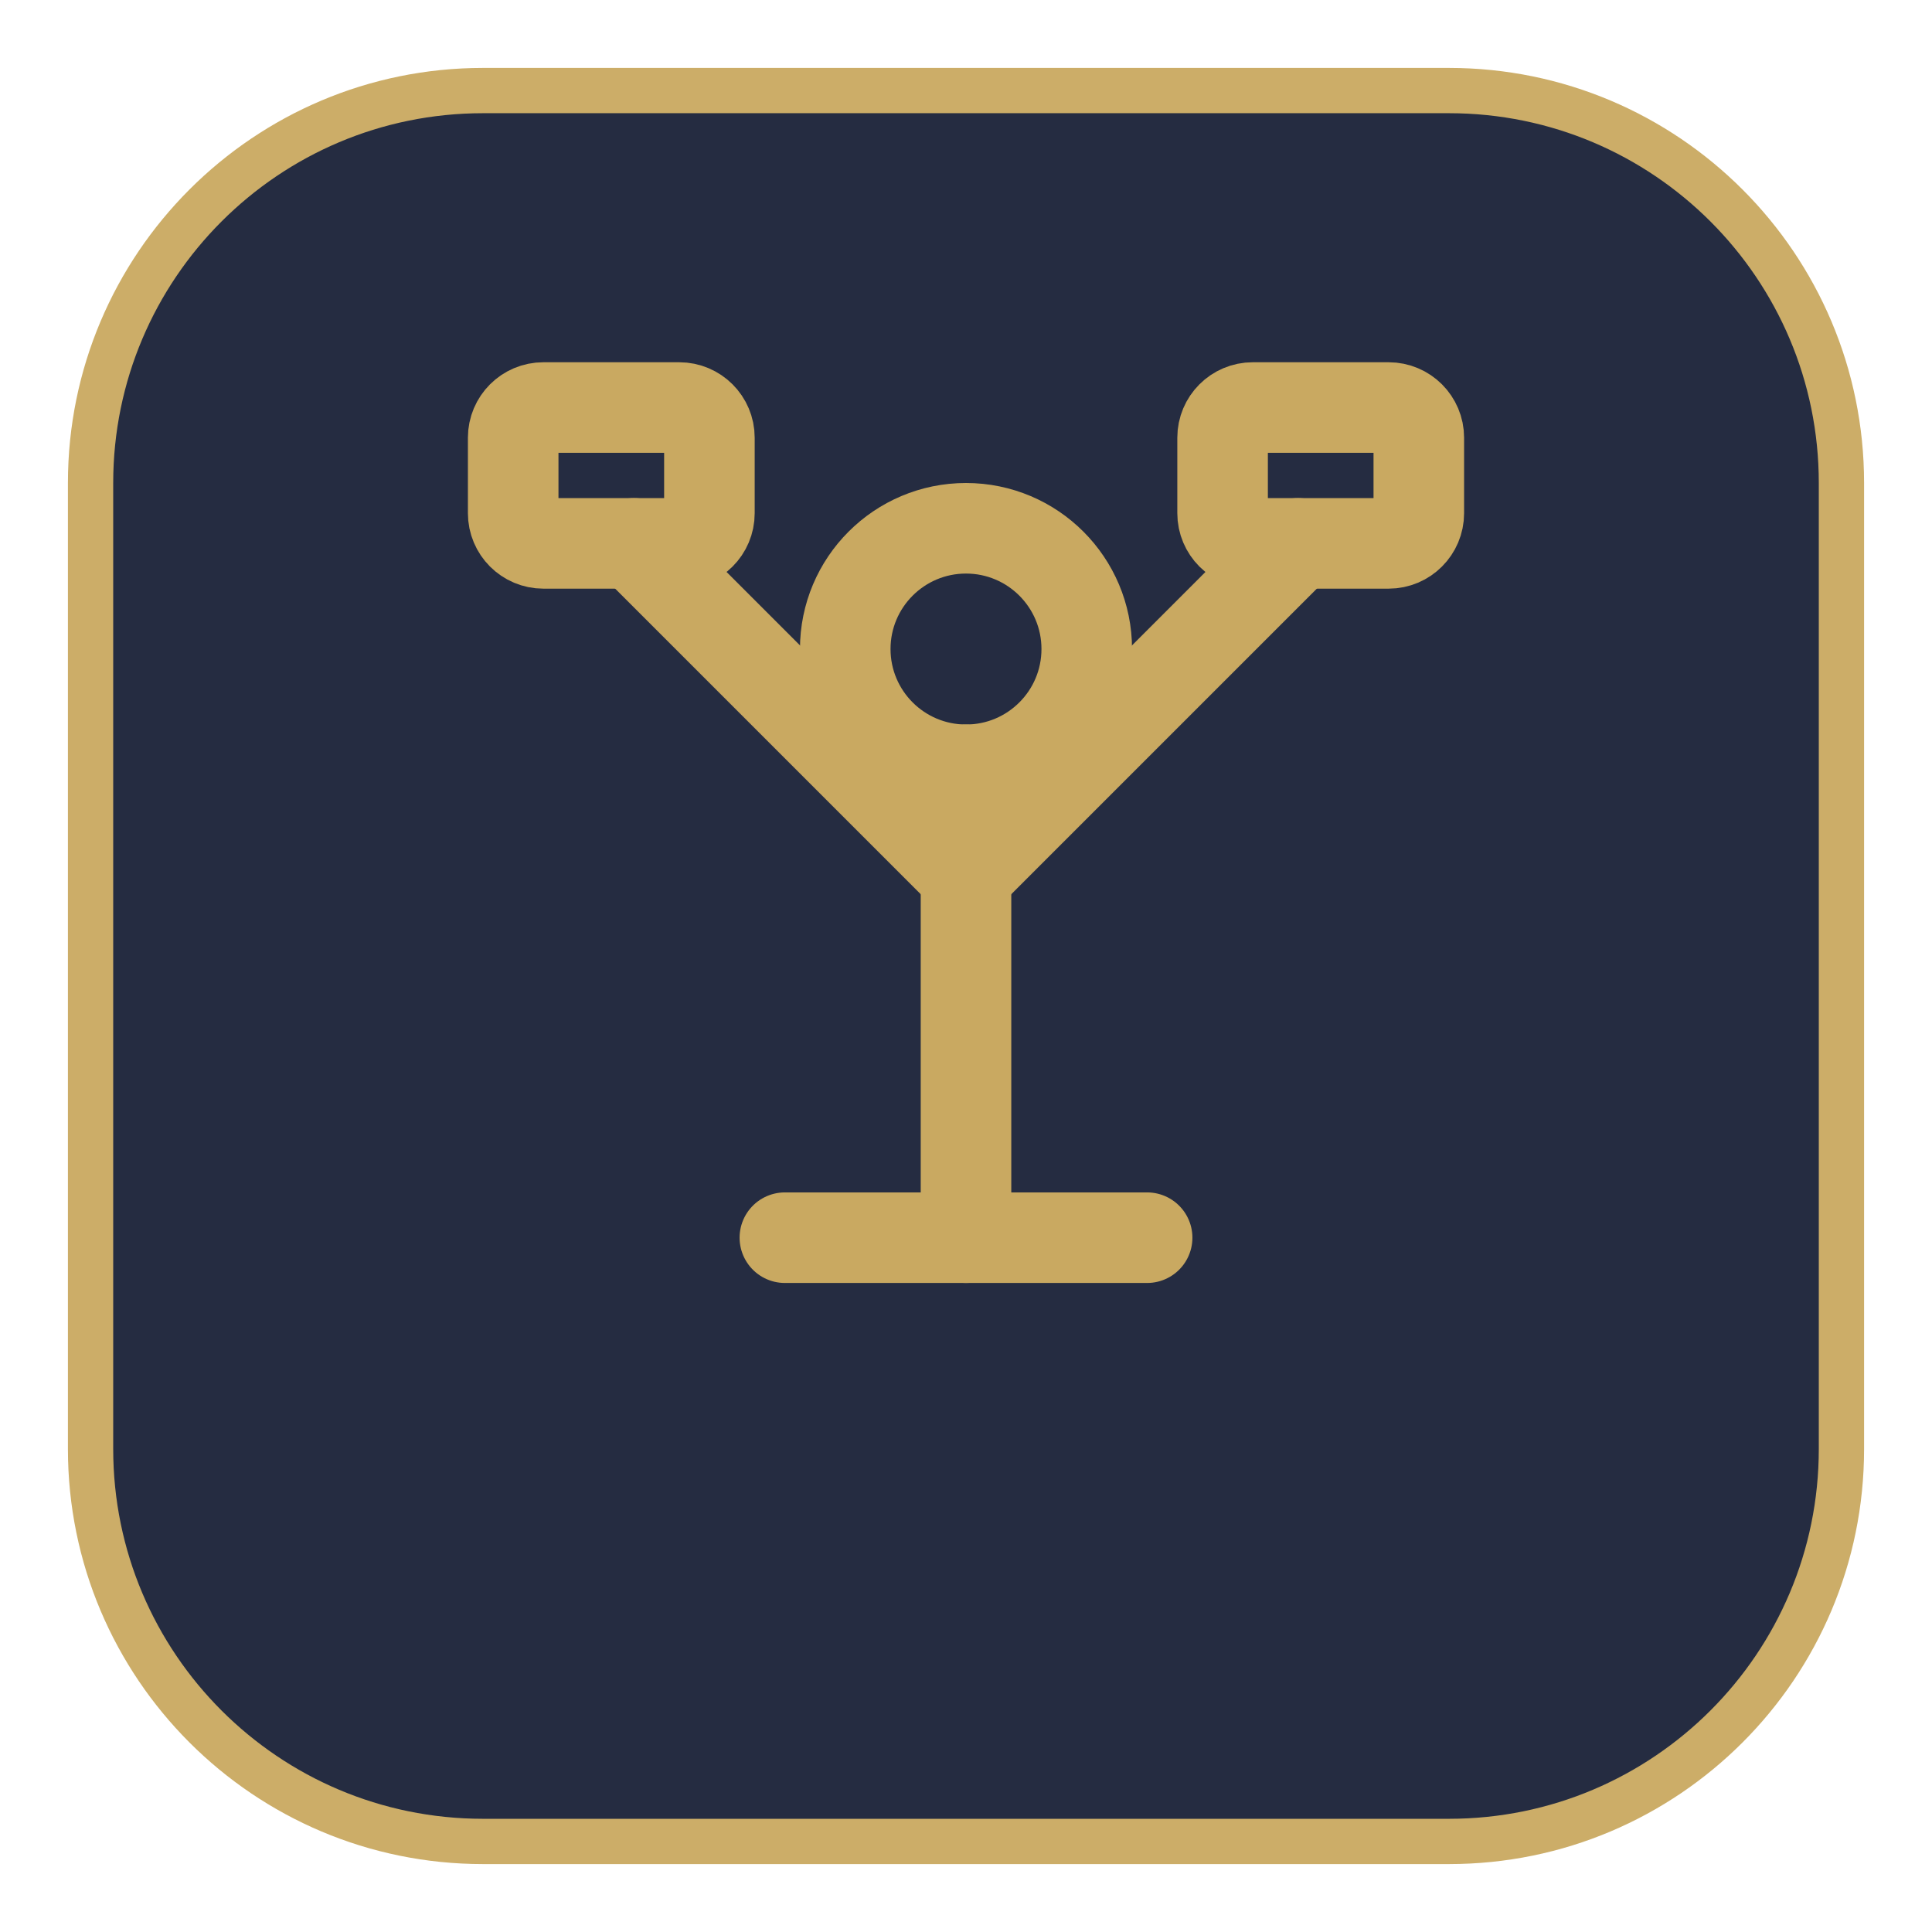
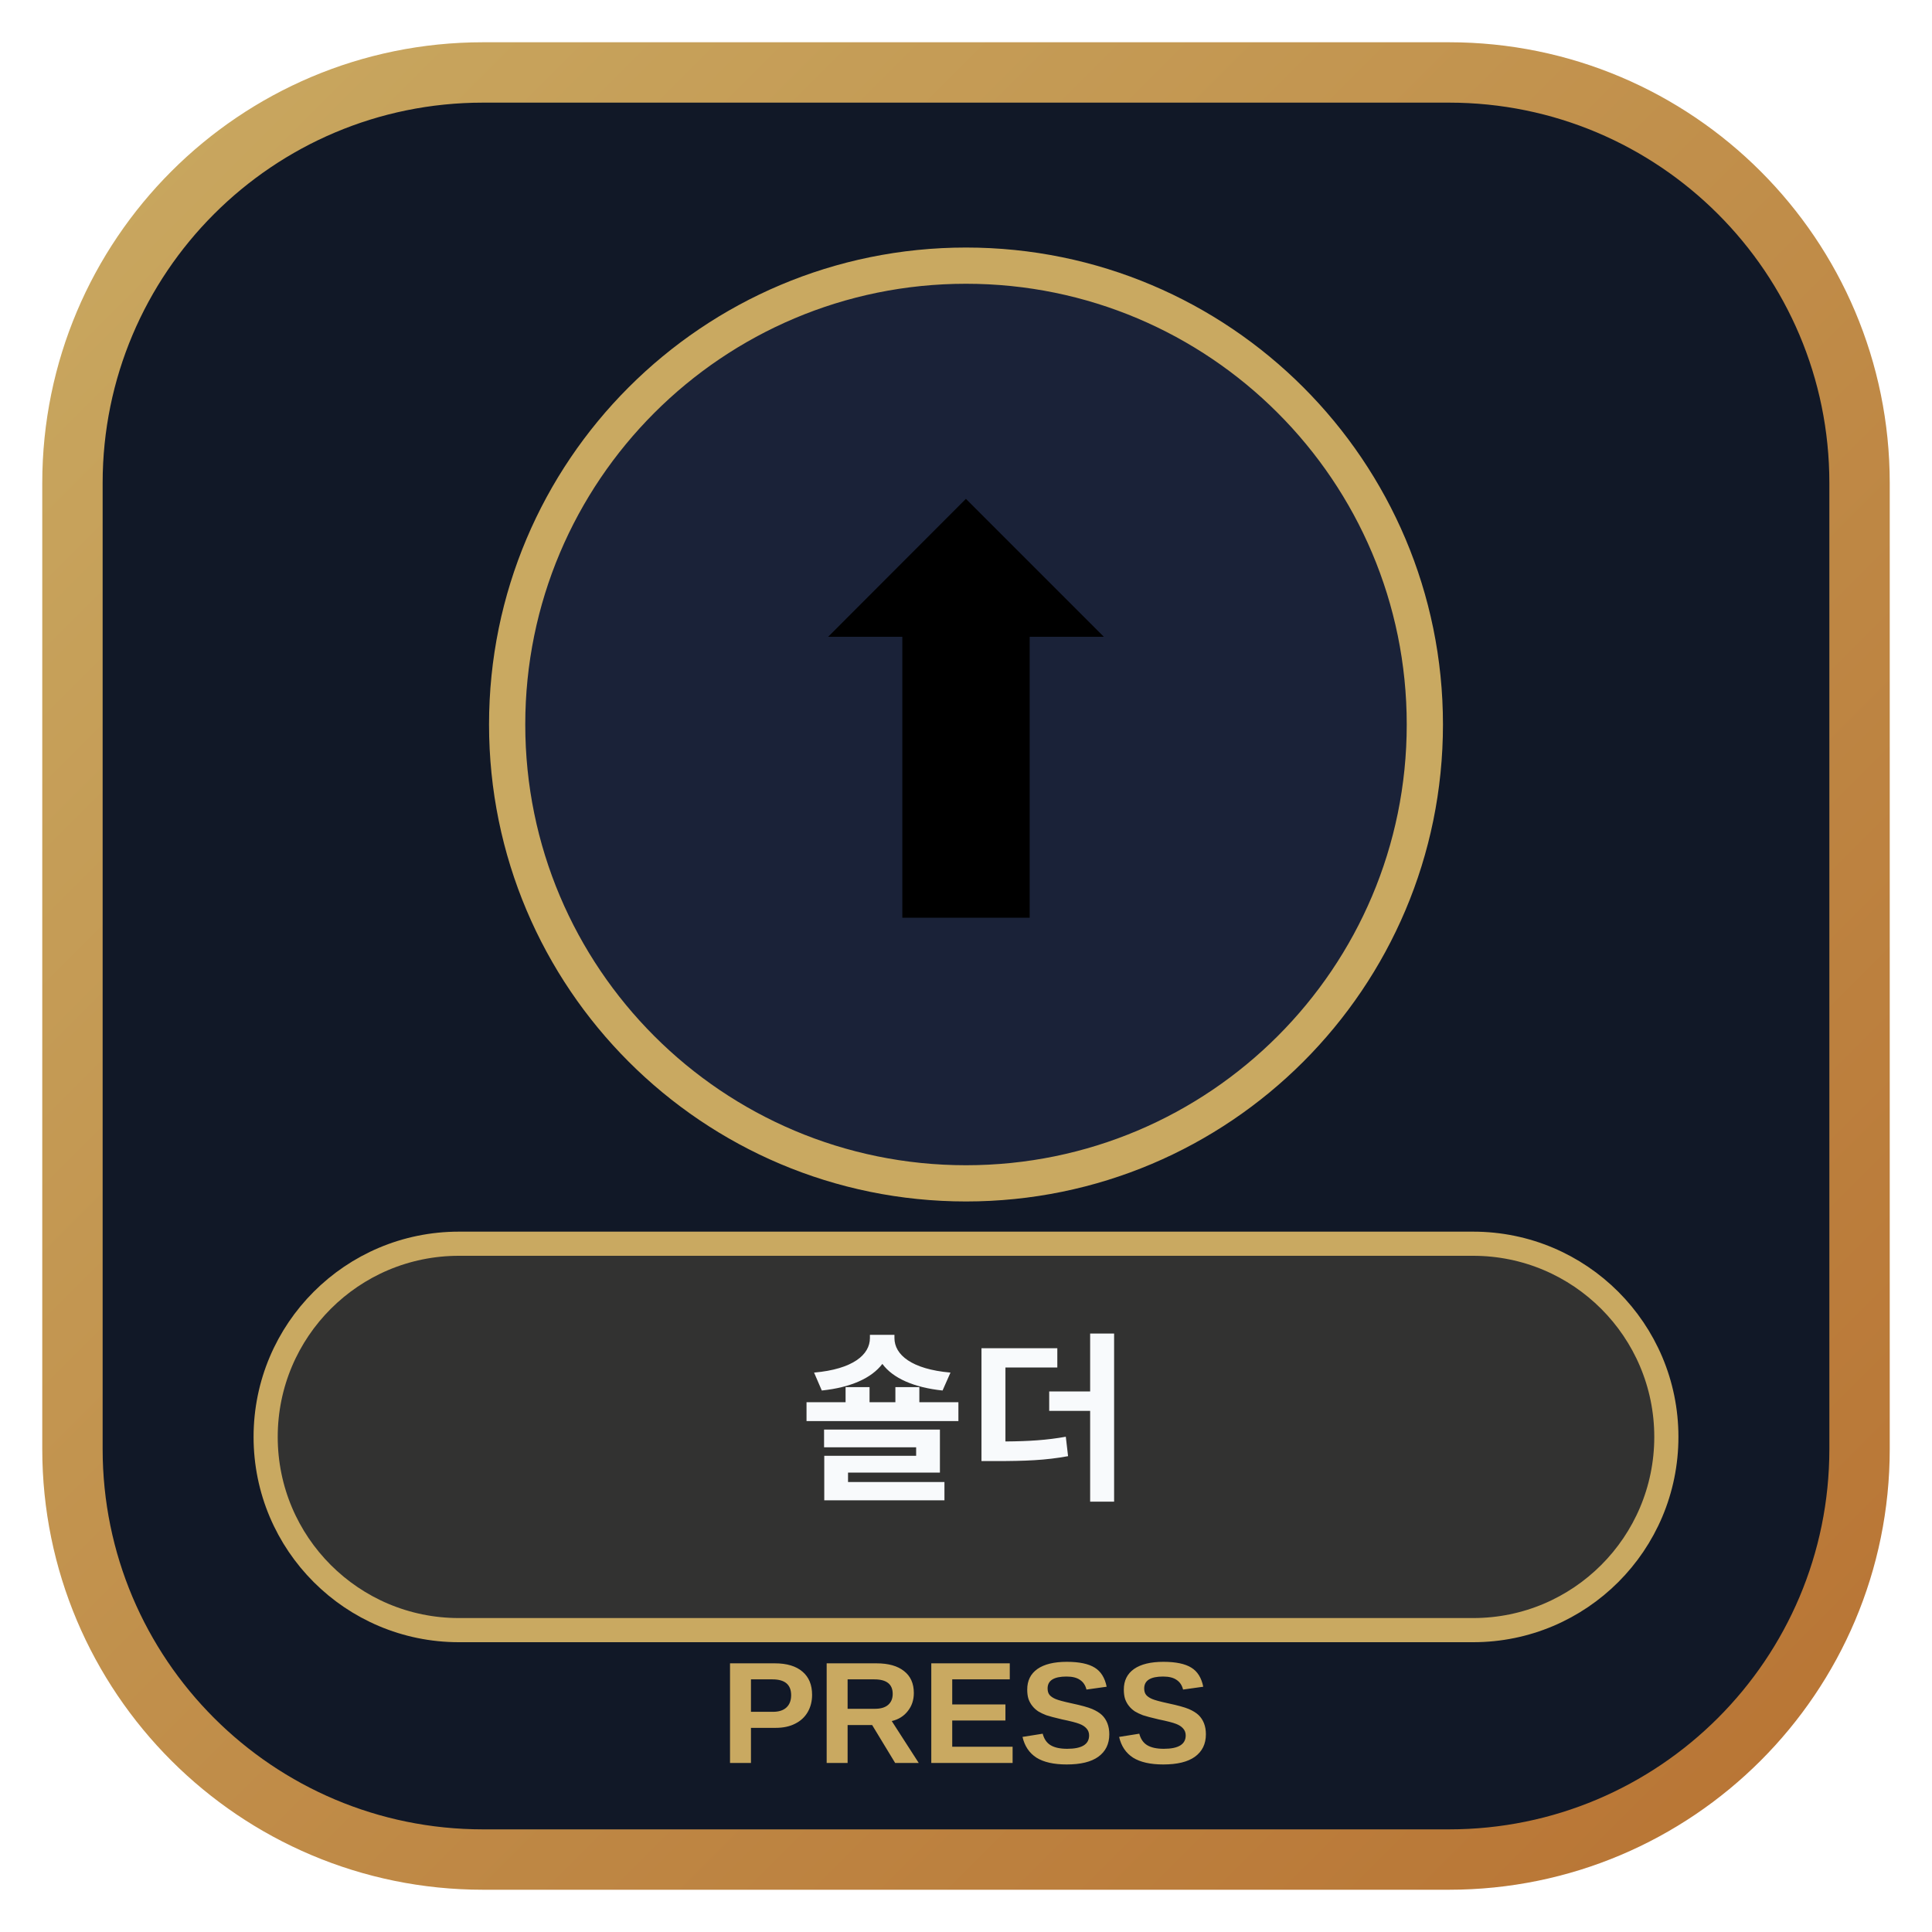
- <svg xmlns="http://www.w3.org/2000/svg" viewBox="0 0 128 128" role="img" aria-label="shoulder">
-   <rect x="6" y="6" width="116" height="116" rx="26" fill="#1A2238" stroke="#C9A961" stroke-width="3" opacity=".95" />
-   <g fill="none" stroke="#C9A961" stroke-width="6" stroke-linecap="round" stroke-linejoin="round">
-     <circle cx="64" cy="43" r="8" />
-     <line x1="64" y1="51" x2="64" y2="82" />
-     <line x1="64" y1="58" x2="42" y2="36" />
-     <line x1="64" y1="58" x2="86" y2="36" />
-     <rect x="34" y="27" width="13" height="9" rx="2" />
-     <rect x="81" y="27" width="13" height="9" rx="2" />
-     <line x1="52" y1="82" x2="76" y2="82" />
-   </g>
+ <svg xmlns="http://www.w3.org/2000/svg" viewBox="0 0 160 160" role="img" aria-label="숄더">
+   <defs>
+     <linearGradient id="g" x1="0" x2="1" y1="0" y2="1">
+       <stop offset="0" stop-color="#C9A961" />
+       <stop offset="1" stop-color="#B87333" />
+     </linearGradient>
+   </defs>
+   <rect x="6" y="6" width="148" height="148" rx="34" fill="#111827" stroke="url(#g)" stroke-width="5" />
+   <circle cx="80" cy="60" r="38" fill="#1A2238" stroke="#C9A961" stroke-width="3" />
+   <text x="80" y="76" text-anchor="middle" font-size="46" font-family="Apple Color Emoji, Segoe UI Emoji, Noto Color Emoji, sans-serif">⬆️</text>
+   <rect x="22" y="103" width="116" height="32" rx="16" fill="rgba(201,169,97,.18)" stroke="#C9A961" stroke-width="2" />
+   <text x="80" y="123" text-anchor="middle" fill="#F8FAFC" font-size="15" font-family="Arial, sans-serif" font-weight="900">숄더</text>
+   <text x="80" y="146" text-anchor="middle" fill="#C9A961" font-size="12" font-family="Arial, sans-serif" font-weight="900">PRESS</text>
</svg>
